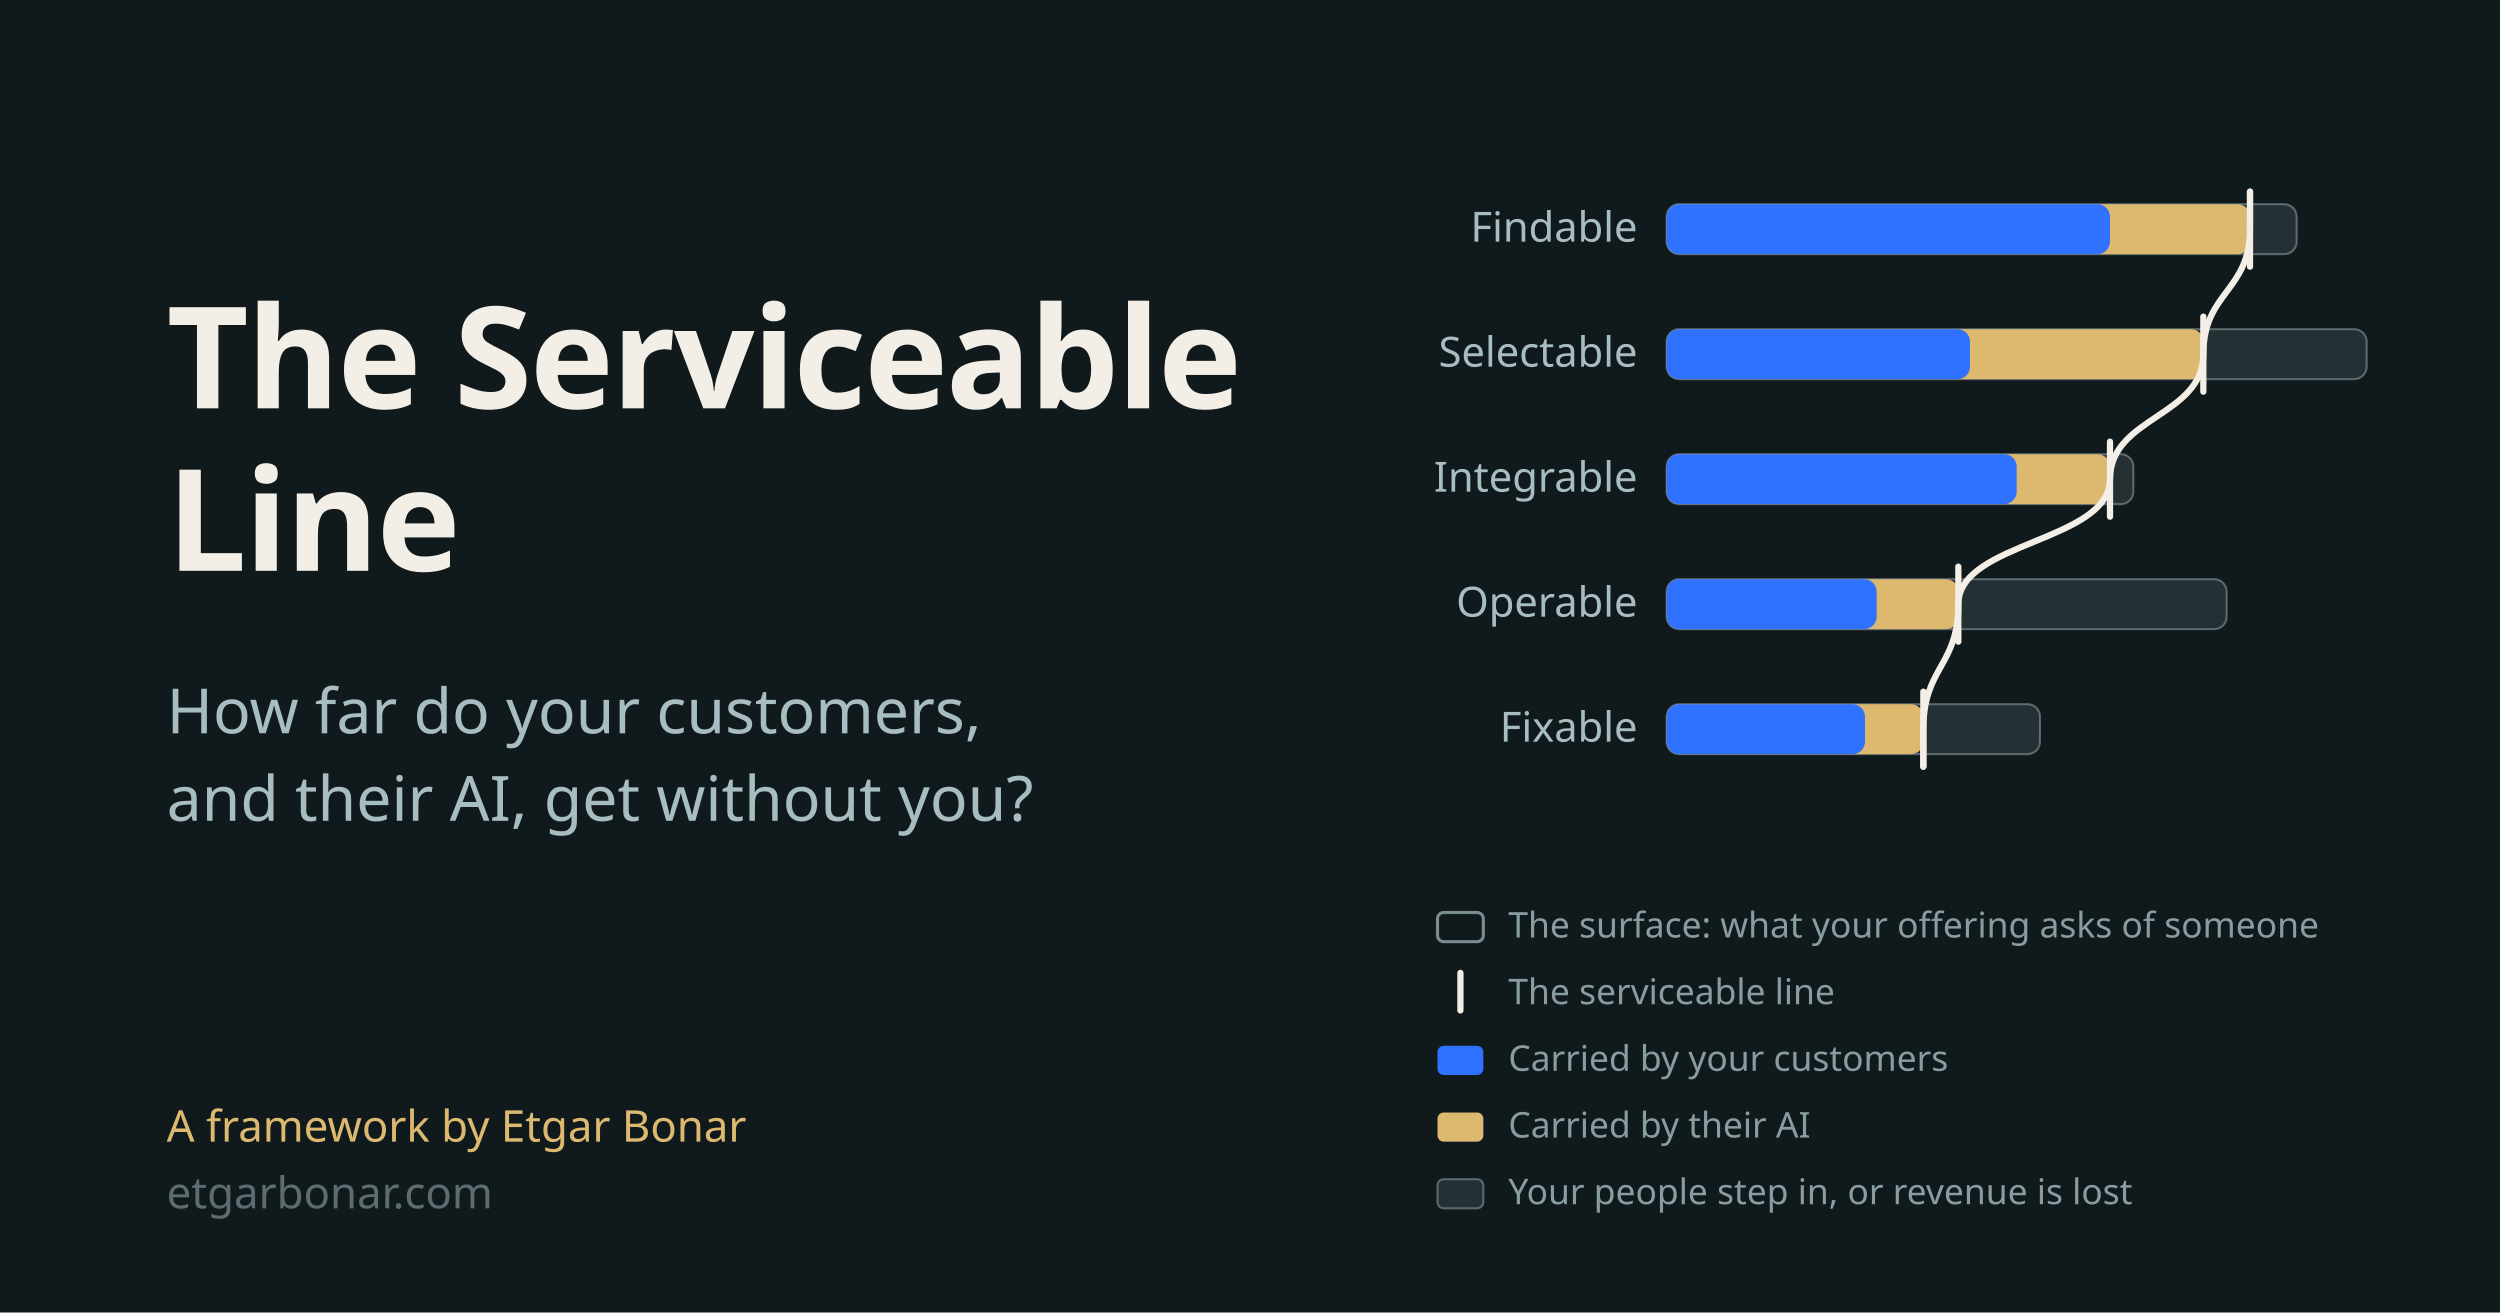
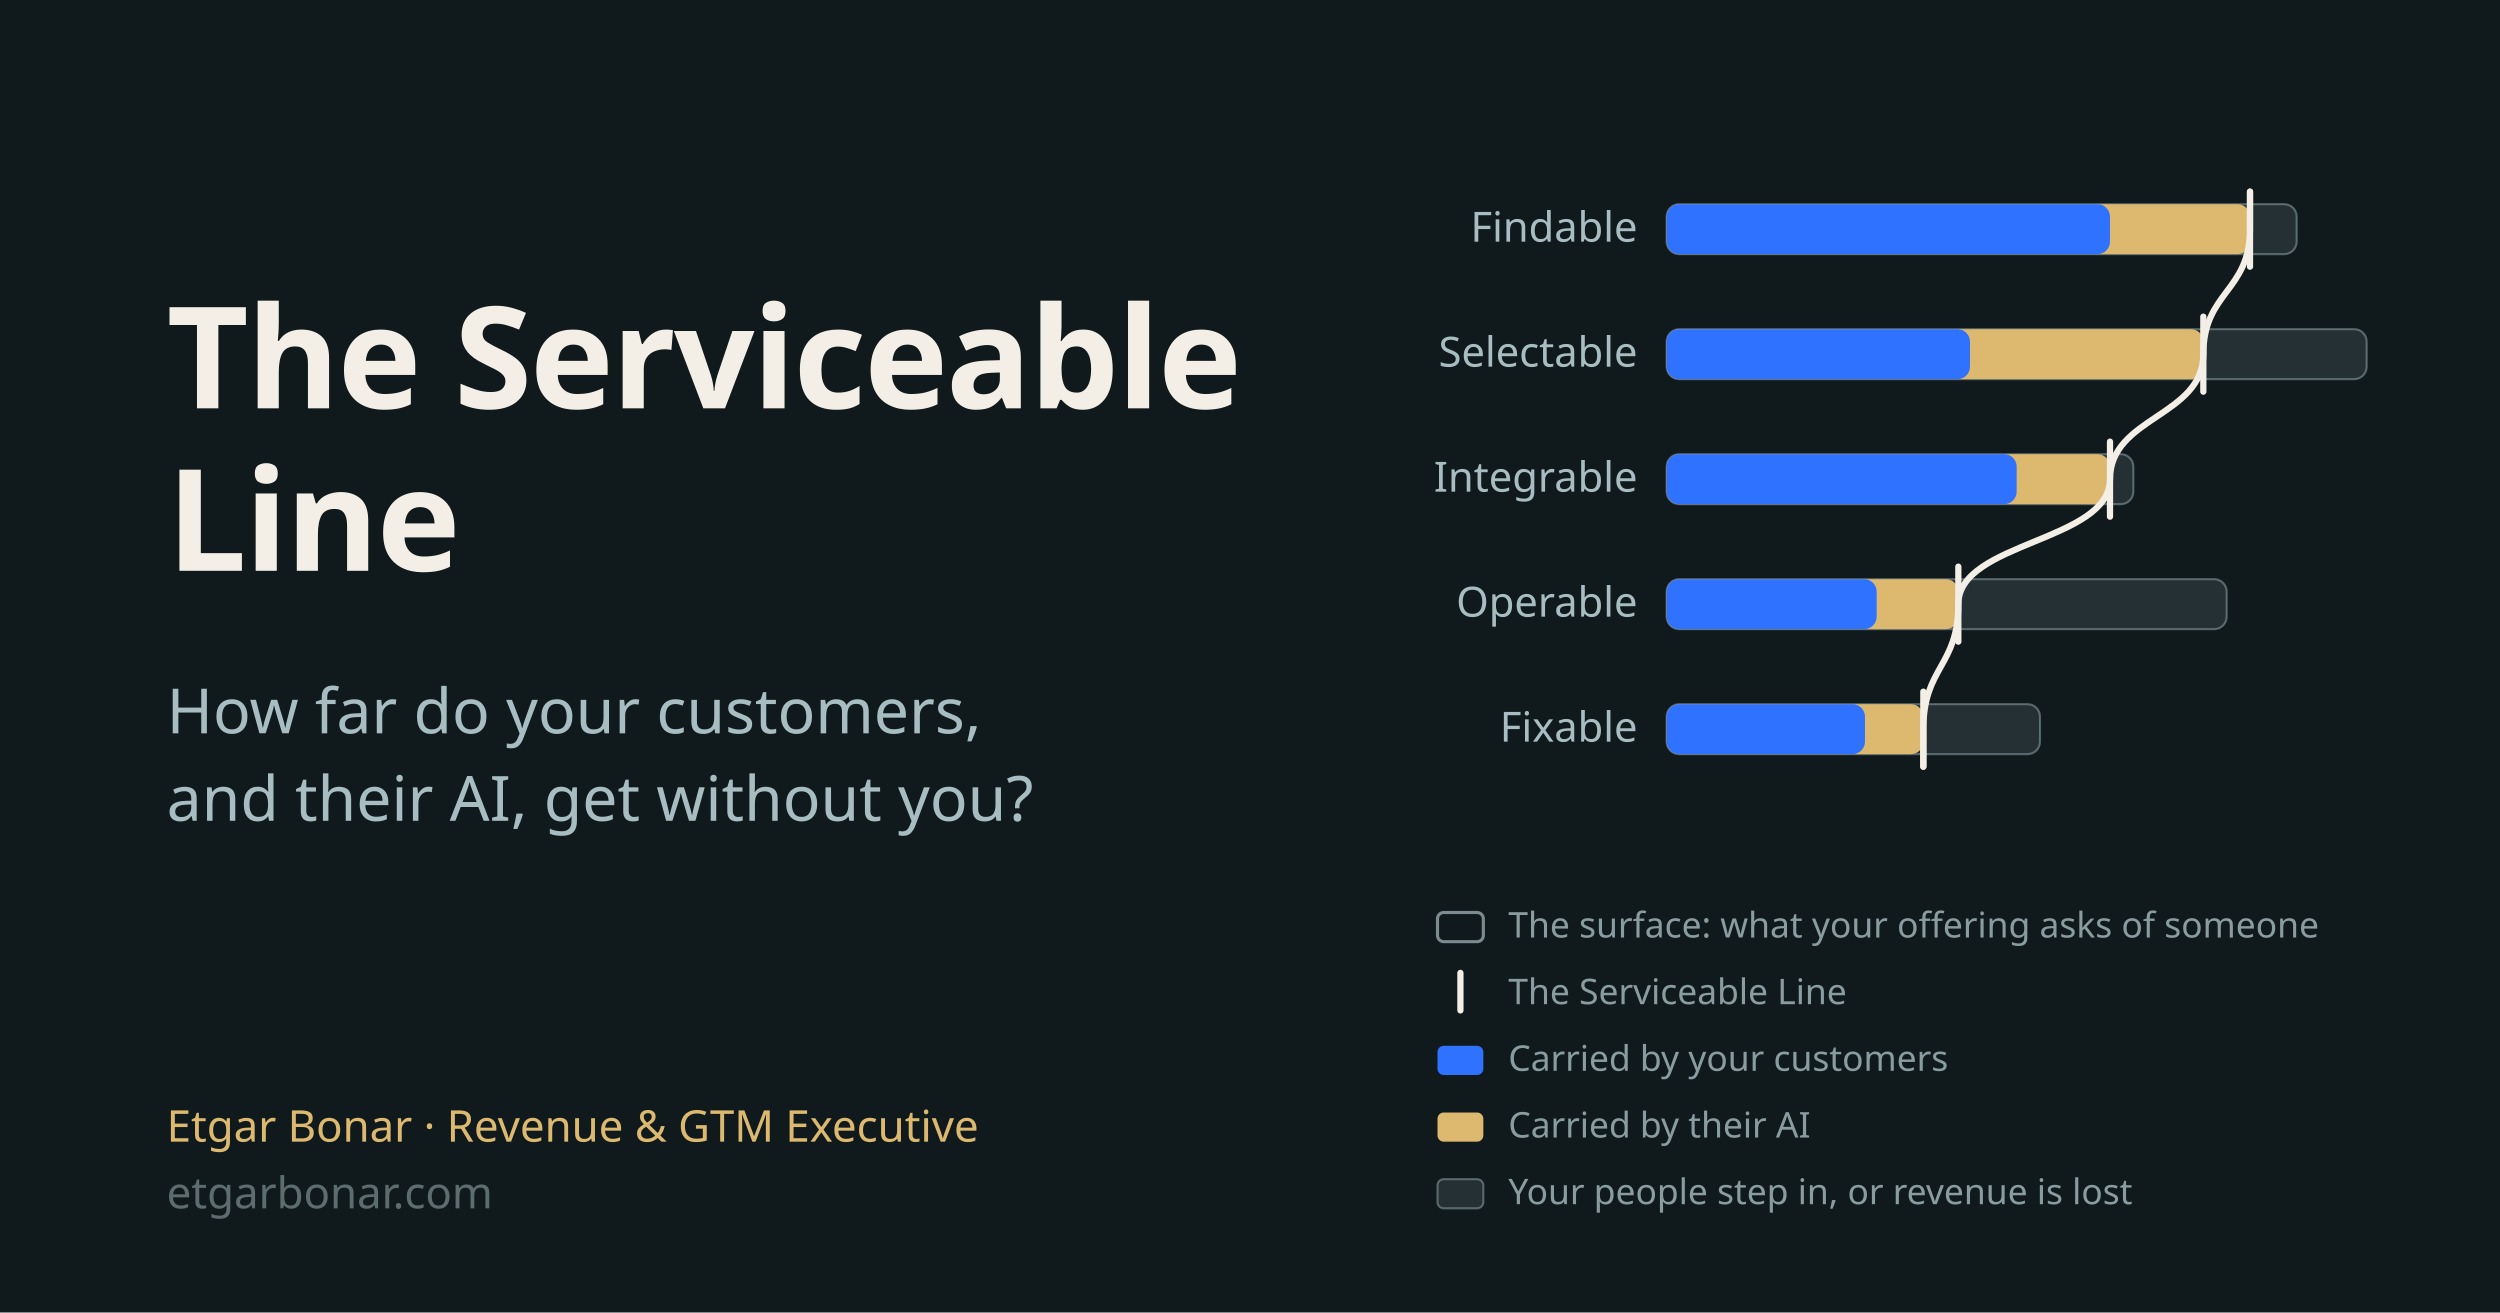
<svg xmlns="http://www.w3.org/2000/svg" width="1200" height="630" viewBox="0 0 1200 630" role="img" aria-labelledby="cardtitle carddesc">
  <rect width="1200" height="630" fill="#101a1d" />
  <text x="786" y="116" text-anchor="end" font-family="Noto Sans, Liberation Sans, Arial, Helvetica, sans-serif" font-size="20" fill="#a8bdc1">Findable</text>
  <rect x="800" y="98.0" width="302.4" height="24" rx="6.0" fill="#a8bdc1" fill-opacity=".14" stroke="#a8bdc1" stroke-opacity=".45" />
  <rect x="800" y="98.0" width="280.0" height="24" rx="6.0" fill="#dcb96f" />
  <rect x="800" y="98.0" width="212.8" height="24" rx="6.0" fill="#2f72ff" />
  <line x1="1080.0" y1="92.0" x2="1080.0" y2="128.0" stroke="#f4efe6" stroke-width="3" stroke-linecap="round" />
  <text x="786" y="176" text-anchor="end" font-family="Noto Sans, Liberation Sans, Arial, Helvetica, sans-serif" font-size="20" fill="#a8bdc1">Selectable</text>
  <rect x="800" y="158.0" width="336.0" height="24" rx="6.0" fill="#a8bdc1" fill-opacity=".14" stroke="#a8bdc1" stroke-opacity=".45" />
  <rect x="800" y="158.0" width="257.6" height="24" rx="6.0" fill="#dcb96f" />
  <rect x="800" y="158.0" width="145.6" height="24" rx="6.0" fill="#2f72ff" />
  <line x1="1057.6" y1="152.0" x2="1057.6" y2="188.0" stroke="#f4efe6" stroke-width="3" stroke-linecap="round" />
  <text x="786" y="236" text-anchor="end" font-family="Noto Sans, Liberation Sans, Arial, Helvetica, sans-serif" font-size="20" fill="#a8bdc1">Integrable</text>
  <rect x="800" y="218.0" width="224.0" height="24" rx="6.0" fill="#a8bdc1" fill-opacity=".14" stroke="#a8bdc1" stroke-opacity=".45" />
  <rect x="800" y="218.0" width="212.8" height="24" rx="6.0" fill="#dcb96f" />
  <rect x="800" y="218.0" width="168.0" height="24" rx="6.0" fill="#2f72ff" />
  <line x1="1012.8" y1="212.0" x2="1012.8" y2="248.0" stroke="#f4efe6" stroke-width="3" stroke-linecap="round" />
  <text x="786" y="296" text-anchor="end" font-family="Noto Sans, Liberation Sans, Arial, Helvetica, sans-serif" font-size="20" fill="#a8bdc1">Operable</text>
  <rect x="800" y="278.0" width="268.8" height="24" rx="6.0" fill="#a8bdc1" fill-opacity=".14" stroke="#a8bdc1" stroke-opacity=".45" />
  <rect x="800" y="278.0" width="140.0" height="24" rx="6.0" fill="#dcb96f" />
  <rect x="800" y="278.0" width="100.8" height="24" rx="6.0" fill="#2f72ff" />
  <line x1="940.0" y1="272.0" x2="940.0" y2="308.0" stroke="#f4efe6" stroke-width="3" stroke-linecap="round" />
  <text x="786" y="356" text-anchor="end" font-family="Noto Sans, Liberation Sans, Arial, Helvetica, sans-serif" font-size="20" fill="#a8bdc1">Fixable</text>
  <rect x="800" y="338.0" width="179.2" height="24" rx="6.0" fill="#a8bdc1" fill-opacity=".14" stroke="#a8bdc1" stroke-opacity=".45" />
  <rect x="800" y="338.0" width="123.2" height="24" rx="6.0" fill="#dcb96f" />
  <rect x="800" y="338.0" width="95.2" height="24" rx="6.0" fill="#2f72ff" />
  <line x1="923.2" y1="332.0" x2="923.2" y2="368.0" stroke="#f4efe6" stroke-width="3" stroke-linecap="round" />
  <path d="M1080.0 92.0 L1080.0 110.0 C1080.0 140.0 1057.6 140.0 1057.6 170.0 C1057.6 200.0 1012.8 200.0 1012.8 230.0 C1012.8 260.0 940.0 260.0 940.0 290.0 C940.0 320.0 923.2 320.0 923.2 350.0 L923.2 368.0" fill="none" stroke="#f4efe6" stroke-width="3" stroke-linecap="round" stroke-linejoin="round" />
  <rect x="690" y="438" width="22" height="14" rx="3" fill="none" stroke="#a8bdc1" stroke-opacity=".7" stroke-width="1.5" />
  <text x="724" y="450" font-family="Noto Sans, Liberation Sans, Arial, Helvetica, sans-serif" font-size="17" fill="#a8bdc1" opacity=".8">The surface: what your offering asks of someone</text>
  <line x1="701" y1="467" x2="701" y2="485" stroke="#f4efe6" stroke-width="3" stroke-linecap="round" />
-   <text x="724" y="482" font-family="Noto Sans, Liberation Sans, Arial, Helvetica, sans-serif" font-size="17" fill="#a8bdc1" opacity=".8">The serviceable line</text>
+   <text x="724" y="482" font-family="Noto Sans, Liberation Sans, Arial, Helvetica, sans-serif" font-size="17" fill="#a8bdc1" opacity=".8">The Serviceable Line</text>
  <rect x="690" y="502" width="22" height="14" rx="3" fill="#2f72ff" />
  <text x="724" y="514" font-family="Noto Sans, Liberation Sans, Arial, Helvetica, sans-serif" font-size="17" fill="#a8bdc1" opacity=".8">Carried by your customers</text>
  <rect x="690" y="534" width="22" height="14" rx="3" fill="#dcb96f" />
  <text x="724" y="546" font-family="Noto Sans, Liberation Sans, Arial, Helvetica, sans-serif" font-size="17" fill="#a8bdc1" opacity=".8">Carried by their AI</text>
  <rect x="690" y="566" width="22" height="14" rx="3" fill="#a8bdc1" fill-opacity=".14" stroke="#a8bdc1" stroke-opacity=".45" />
  <text x="724" y="578" font-family="Noto Sans, Liberation Sans, Arial, Helvetica, sans-serif" font-size="17" fill="#a8bdc1" opacity=".8">Your people step in, or revenue is lost</text>
  <text x="80" y="196" font-family="Noto Sans, Liberation Sans, Arial, Helvetica, sans-serif" font-size="68" font-weight="700" letter-spacing="-1" fill="#f4efe6">The Serviceable</text>
  <text x="80" y="274" font-family="Noto Sans, Liberation Sans, Arial, Helvetica, sans-serif" font-size="68" font-weight="700" letter-spacing="-1" fill="#f4efe6">Line</text>
  <text x="80" y="352" font-family="Noto Sans, Liberation Sans, Arial, Helvetica, sans-serif" font-size="30" fill="#a8bdc1">How far do your customers,</text>
  <text x="80" y="394" font-family="Noto Sans, Liberation Sans, Arial, Helvetica, sans-serif" font-size="30" fill="#a8bdc1">and their AI, get without you?</text>
-   <text x="80" y="548" font-family="Noto Sans, Liberation Sans, Arial, Helvetica, sans-serif" font-size="21" fill="#dcb96f">A framework by Etgar Bonar</text>
+   <text x="80" y="548" font-family="Noto Sans, Liberation Sans, Arial, Helvetica, sans-serif" font-size="21" fill="#dcb96f">Etgar Bonar · Revenue &amp; GTM Executive</text>
  <text x="80" y="580" font-family="Noto Sans, Liberation Sans, Arial, Helvetica, sans-serif" font-size="21" fill="#a8bdc1" opacity=".5">etgarbonar.com</text>
</svg>
